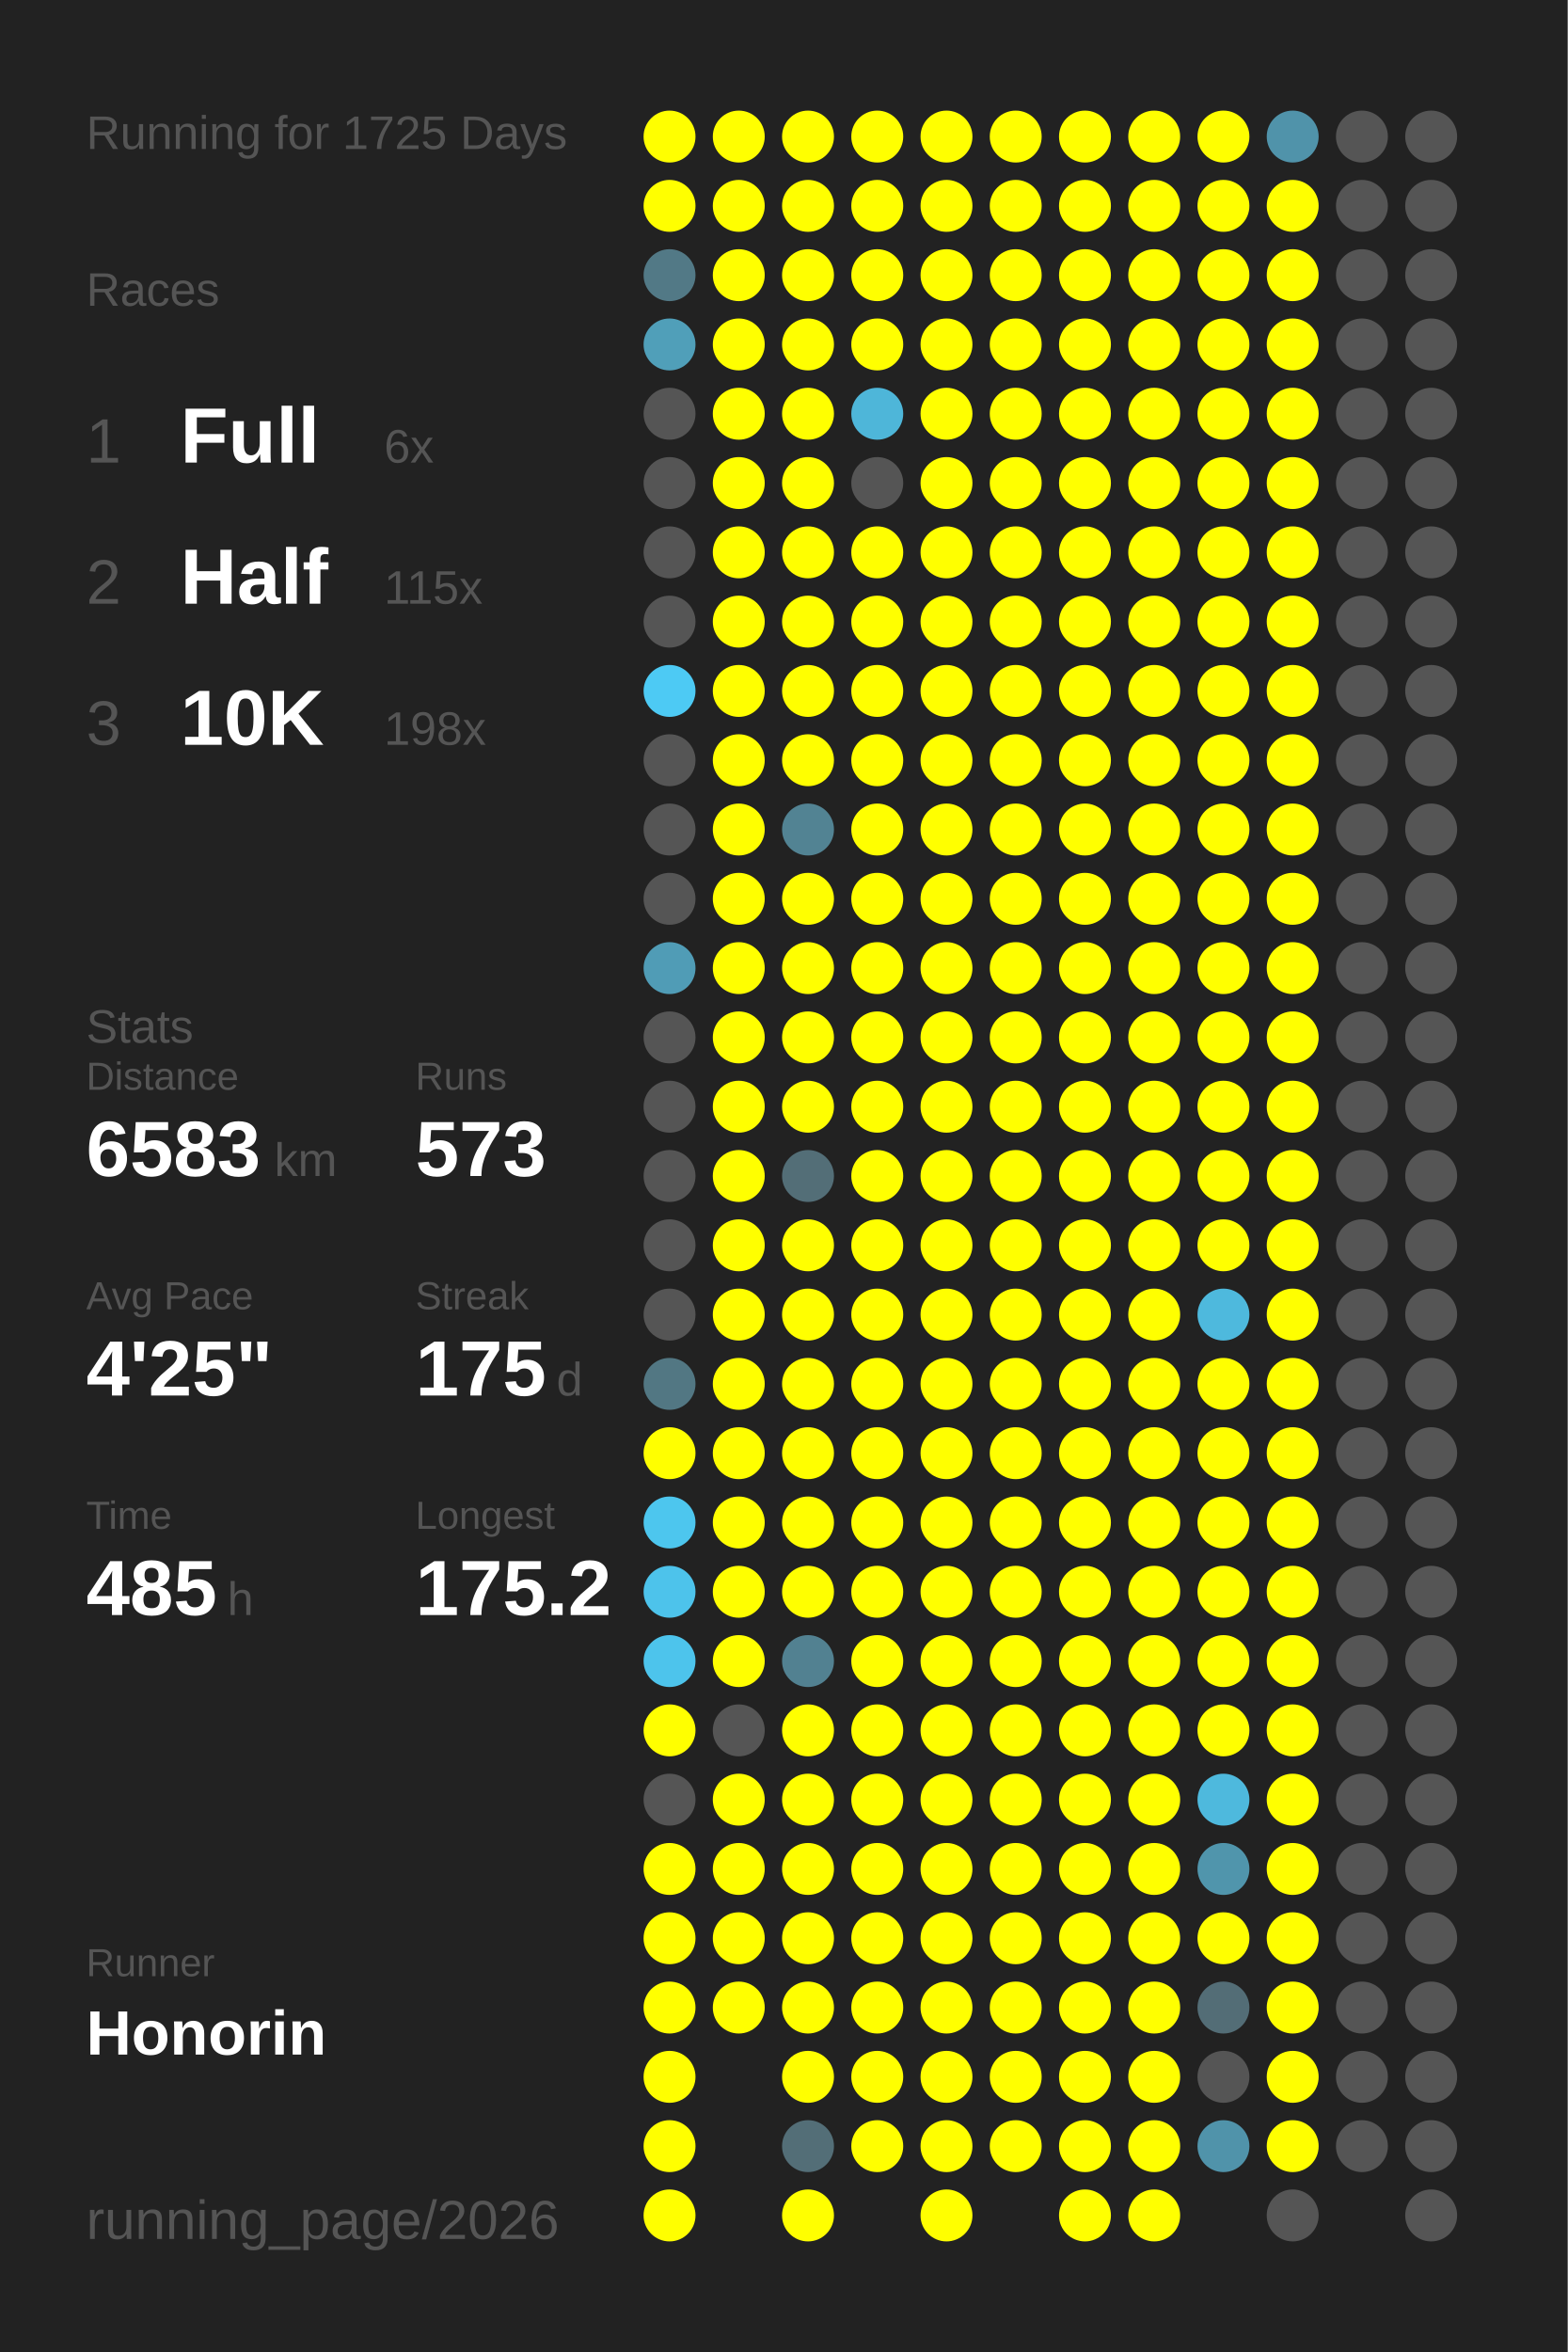
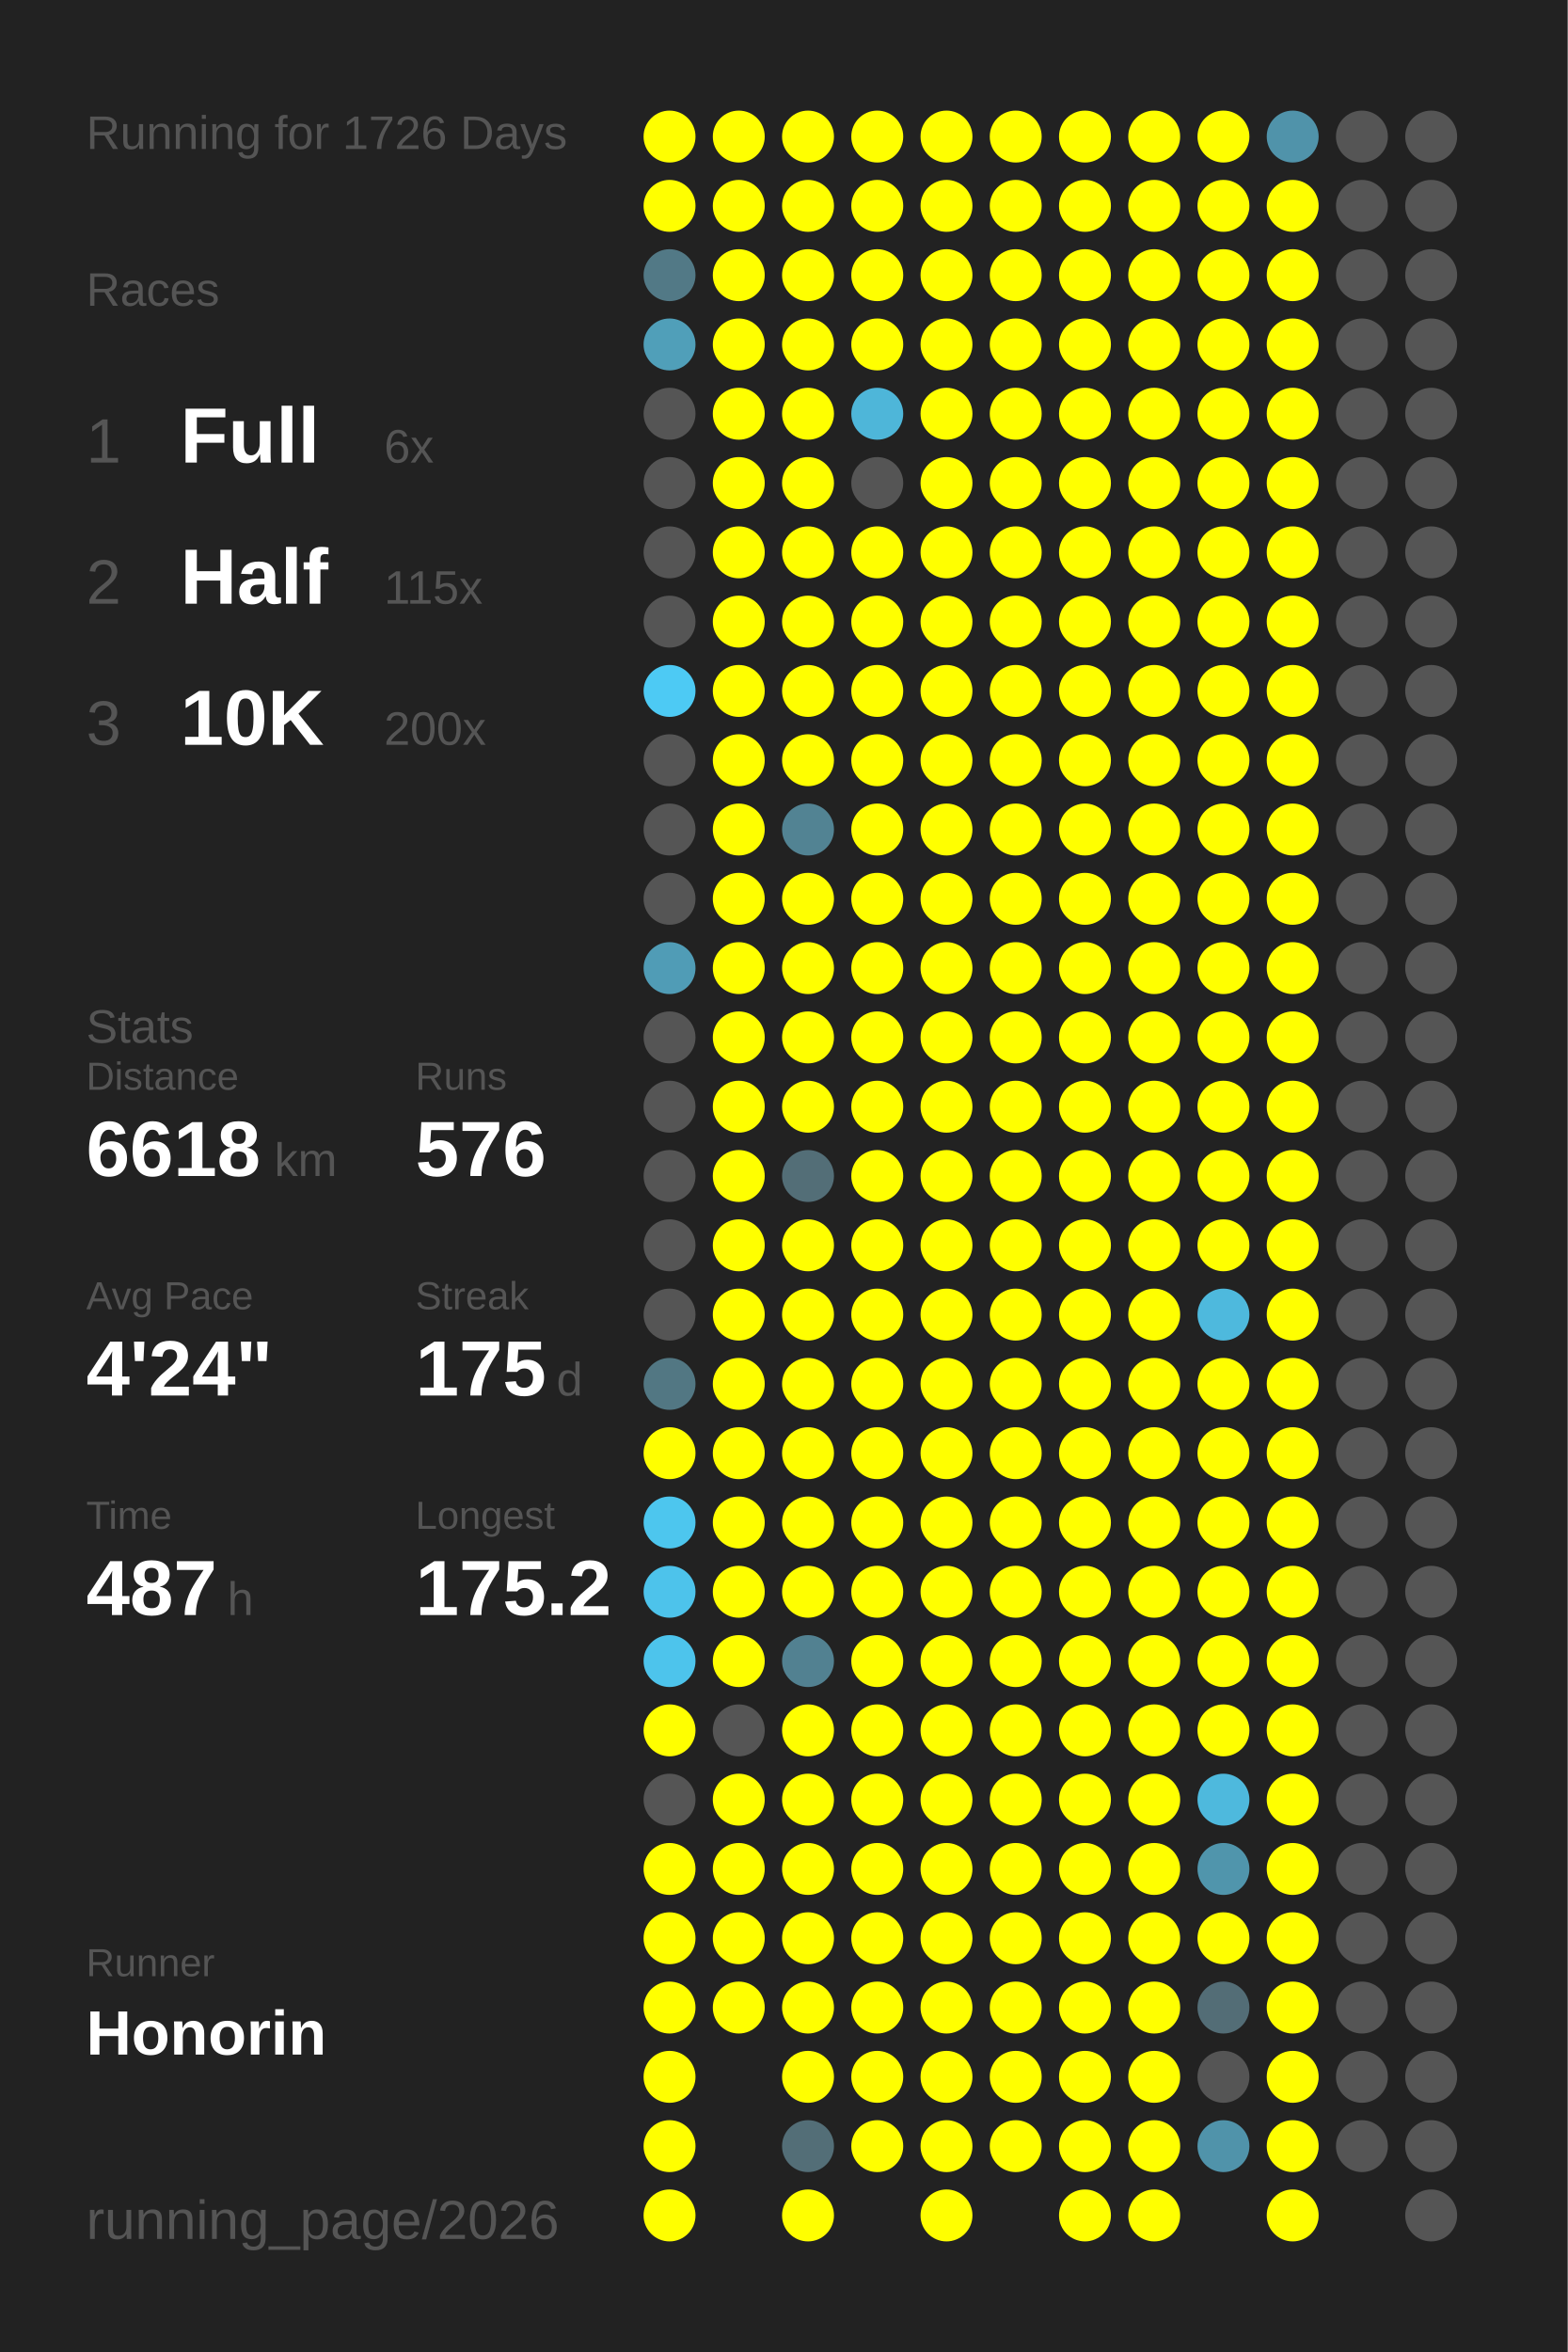
<svg xmlns="http://www.w3.org/2000/svg" baseProfile="full" height="300mm" version="1.1" viewBox="0,0,200,300" width="200mm">
  <defs />
  <rect fill="#222222" height="300" width="200" x="0" y="0" />
-   <text fill="#555555" style="font-size:6px; font-family:Arial;" x="11" y="19">Running for 1725 Days</text>
+   <text fill="#555555" style="font-size:6px; font-family:Arial;" x="11" y="19">Running for 1726 Days</text>
  <text fill="#555555" style="font-size:6px; font-family:Arial;" x="11" y="39">Races</text>
  <text fill="#555555" style="font-size:8px; font-family:Arial;" x="11" y="59">1</text>
  <text fill="#FFFFFF" style="font-size:10px; font-family:Arial; font-weight:bold;" x="23" y="59">Full</text>
  <text fill="#555555" style="font-size:6px; font-family:Arial;" x="49" y="59">6x</text>
  <text fill="#555555" style="font-size:8px; font-family:Arial;" x="11" y="77">2</text>
  <text fill="#FFFFFF" style="font-size:10px; font-family:Arial; font-weight:bold;" x="23" y="77">Half</text>
  <text fill="#555555" style="font-size:6px; font-family:Arial;" x="49" y="77">115x</text>
  <text fill="#555555" style="font-size:8px; font-family:Arial;" x="11" y="95">3</text>
  <text fill="#FFFFFF" style="font-size:10px; font-family:Arial; font-weight:bold;" x="23" y="95">10K</text>
-   <text fill="#555555" style="font-size:6px; font-family:Arial;" x="49" y="95">198x</text>
+   <text fill="#555555" style="font-size:6px; font-family:Arial;" x="49" y="95">200x</text>
  <text fill="#555555" style="font-size:6px; font-family:Arial;" x="11" y="133">Stats</text>
  <text fill="#555555" style="font-size:5px; font-family:Arial;" x="11" y="139">Distance</text>
-   <text fill="#FFFFFF" style="font-size:10px; font-family:Arial; font-weight:bold;" x="11" y="150">6583</text>
+   <text fill="#FFFFFF" style="font-size:10px; font-family:Arial; font-weight:bold;" x="11" y="150">6618</text>
  <text fill="#555555" style="font-size:6px; font-family:Arial;" x="35" y="150">km</text>
  <text fill="#555555" style="font-size:5px; font-family:Arial;" x="53" y="139">Runs</text>
-   <text fill="#FFFFFF" style="font-size:10px; font-family:Arial; font-weight:bold;" x="53" y="150">573</text>
+   <text fill="#FFFFFF" style="font-size:10px; font-family:Arial; font-weight:bold;" x="53" y="150">576</text>
  <text fill="#555555" style="font-size:5px; font-family:Arial;" x="11" y="167">Avg Pace</text>
-   <text fill="#FFFFFF" style="font-size:10px; font-family:Arial; font-weight:bold;" x="11" y="178">4'25"</text>
+   <text fill="#FFFFFF" style="font-size:10px; font-family:Arial; font-weight:bold;" x="11" y="178">4'24"</text>
  <text fill="#555555" style="font-size:5px; font-family:Arial;" x="53" y="167">Streak</text>
  <text fill="#FFFFFF" style="font-size:10px; font-family:Arial; font-weight:bold;" x="53" y="178">175</text>
  <text fill="#555555" style="font-size:6px; font-family:Arial;" x="71" y="178">d</text>
  <text fill="#555555" style="font-size:5px; font-family:Arial;" x="11" y="195">Time</text>
-   <text fill="#FFFFFF" style="font-size:10px; font-family:Arial; font-weight:bold;" x="11" y="206">485</text>
+   <text fill="#FFFFFF" style="font-size:10px; font-family:Arial; font-weight:bold;" x="11" y="206">487</text>
  <text fill="#555555" style="font-size:6px; font-family:Arial;" x="29" y="206">h</text>
  <text fill="#555555" style="font-size:5px; font-family:Arial;" x="53" y="195">Longest</text>
  <text fill="#FFFFFF" style="font-size:10px; font-family:Arial; font-weight:bold;" x="53" y="206">175.2</text>
  <text fill="#555555" style="font-size:5px; font-family:Arial;" x="11" y="252.065">Runner</text>
  <text fill="#FFFFFF" style="font-size:8px; font-family:Arial; font-weight:bold;" x="11" y="262.065">Honorin</text>
  <text fill="#555555" style="font-size:7px; font-family:Arial;" x="11" y="285.581">running_page/2026</text>
  <circle cx="85.417" cy="17.419" fill="#FFFF00" r="3.312" />
  <circle cx="85.417" cy="26.258" fill="#FFFF00" r="3.312" />
  <circle cx="85.417" cy="35.097" fill="#527986" r="3.312" />
  <circle cx="85.417" cy="43.935" fill="#509fb9" r="3.312" />
  <circle cx="85.417" cy="52.774" fill="#555555" r="3.312" />
  <circle cx="85.417" cy="61.613" fill="#555555" r="3.312" />
  <circle cx="85.417" cy="70.452" fill="#555555" r="3.312" />
  <circle cx="85.417" cy="79.29" fill="#555555" r="3.312" />
  <circle cx="85.417" cy="88.129" fill="#4dcaf4" r="3.312" />
  <circle cx="85.417" cy="96.968" fill="#555555" r="3.312" />
  <circle cx="85.417" cy="105.806" fill="#555555" r="3.312" />
  <circle cx="85.417" cy="114.645" fill="#555555" r="3.312" />
  <circle cx="85.417" cy="123.484" fill="#509cb6" r="3.312" />
  <circle cx="85.417" cy="132.323" fill="#555555" r="3.312" />
  <circle cx="85.417" cy="141.161" fill="#555555" r="3.312" />
  <circle cx="85.417" cy="150" fill="#555555" r="3.312" />
  <circle cx="85.417" cy="158.839" fill="#555555" r="3.312" />
  <circle cx="85.417" cy="167.677" fill="#555555" r="3.312" />
  <circle cx="85.417" cy="176.516" fill="#527783" r="3.312" />
  <circle cx="85.417" cy="185.355" fill="#FFFF00" r="3.312" />
  <circle cx="85.417" cy="194.194" fill="#4dc6ee" r="3.312" />
  <circle cx="85.417" cy="203.032" fill="#4dc3eb" r="3.312" />
  <circle cx="85.417" cy="211.871" fill="#4dc4ec" r="3.312" />
  <circle cx="85.417" cy="220.71" fill="#FFFF00" r="3.312" />
  <circle cx="85.417" cy="229.548" fill="#555555" r="3.312" />
  <circle cx="85.417" cy="238.387" fill="#FFFF00" r="3.312" />
  <circle cx="85.417" cy="247.226" fill="#FFFF00" r="3.312" />
  <circle cx="85.417" cy="256.065" fill="#FFFF00" r="3.312" />
  <circle cx="85.417" cy="264.903" fill="#FFFF00" r="3.312" />
  <circle cx="85.417" cy="273.742" fill="#FFFF00" r="3.312" />
  <circle cx="85.417" cy="282.581" fill="#FFFF00" r="3.312" />
  <circle cx="94.25" cy="17.419" fill="#FFFF00" r="3.312" />
  <circle cx="94.25" cy="26.258" fill="#FFFF00" r="3.312" />
  <circle cx="94.25" cy="35.097" fill="#FFFF00" r="3.312" />
  <circle cx="94.25" cy="43.935" fill="#FFFF00" r="3.312" />
  <circle cx="94.25" cy="52.774" fill="#FFFF00" r="3.312" />
  <circle cx="94.25" cy="61.613" fill="#FFFF00" r="3.312" />
  <circle cx="94.25" cy="70.452" fill="#FFFF00" r="3.312" />
  <circle cx="94.25" cy="79.29" fill="#FFFF00" r="3.312" />
  <circle cx="94.25" cy="88.129" fill="#FFFF00" r="3.312" />
  <circle cx="94.25" cy="96.968" fill="#FFFF00" r="3.312" />
  <circle cx="94.25" cy="105.806" fill="#FFFF00" r="3.312" />
  <circle cx="94.25" cy="114.645" fill="#FFFF00" r="3.312" />
  <circle cx="94.25" cy="123.484" fill="#FFFF00" r="3.312" />
  <circle cx="94.25" cy="132.323" fill="#FFFF00" r="3.312" />
  <circle cx="94.25" cy="141.161" fill="#FFFF00" r="3.312" />
  <circle cx="94.25" cy="150" fill="#FFFF00" r="3.312" />
  <circle cx="94.25" cy="158.839" fill="#FFFF00" r="3.312" />
  <circle cx="94.25" cy="167.677" fill="#FFFF00" r="3.312" />
  <circle cx="94.25" cy="176.516" fill="#FFFF00" r="3.312" />
  <circle cx="94.25" cy="185.355" fill="#FFFF00" r="3.312" />
  <circle cx="94.25" cy="194.194" fill="#FFFF00" r="3.312" />
  <circle cx="94.25" cy="203.032" fill="#FFFF00" r="3.312" />
  <circle cx="94.25" cy="211.871" fill="#FFFF00" r="3.312" />
  <circle cx="94.25" cy="220.71" fill="#555555" r="3.312" />
  <circle cx="94.25" cy="229.548" fill="#FFFF00" r="3.312" />
  <circle cx="94.25" cy="238.387" fill="#FFFF00" r="3.312" />
  <circle cx="94.25" cy="247.226" fill="#FFFF00" r="3.312" />
  <circle cx="94.25" cy="256.065" fill="#FFFF00" r="3.312" />
  <circle cx="103.083" cy="17.419" fill="#FFFF00" r="3.312" />
  <circle cx="103.083" cy="26.258" fill="#FFFF00" r="3.312" />
  <circle cx="103.083" cy="35.097" fill="#FFFF00" r="3.312" />
  <circle cx="103.083" cy="43.935" fill="#FFFF00" r="3.312" />
  <circle cx="103.083" cy="52.774" fill="#FFFF00" r="3.312" />
  <circle cx="103.083" cy="61.613" fill="#FFFF00" r="3.312" />
  <circle cx="103.083" cy="70.452" fill="#FFFF00" r="3.312" />
  <circle cx="103.083" cy="79.29" fill="#FFFF00" r="3.312" />
  <circle cx="103.083" cy="88.129" fill="#FFFF00" r="3.312" />
  <circle cx="103.083" cy="96.968" fill="#FFFF00" r="3.312" />
  <circle cx="103.083" cy="105.806" fill="#528393" r="3.312" />
  <circle cx="103.083" cy="114.645" fill="#FFFF00" r="3.312" />
  <circle cx="103.083" cy="123.484" fill="#FFFF00" r="3.312" />
  <circle cx="103.083" cy="132.323" fill="#FFFF00" r="3.312" />
  <circle cx="103.083" cy="141.161" fill="#FFFF00" r="3.312" />
  <circle cx="103.083" cy="150" fill="#536e77" r="3.312" />
  <circle cx="103.083" cy="158.839" fill="#FFFF00" r="3.312" />
  <circle cx="103.083" cy="167.677" fill="#FFFF00" r="3.312" />
  <circle cx="103.083" cy="176.516" fill="#FFFF00" r="3.312" />
  <circle cx="103.083" cy="185.355" fill="#FFFF00" r="3.312" />
  <circle cx="103.083" cy="194.194" fill="#FFFF00" r="3.312" />
  <circle cx="103.083" cy="203.032" fill="#FFFF00" r="3.312" />
  <circle cx="103.083" cy="211.871" fill="#528191" r="3.312" />
  <circle cx="103.083" cy="220.71" fill="#FFFF00" r="3.312" />
  <circle cx="103.083" cy="229.548" fill="#FFFF00" r="3.312" />
  <circle cx="103.083" cy="238.387" fill="#FFFF00" r="3.312" />
  <circle cx="103.083" cy="247.226" fill="#FFFF00" r="3.312" />
  <circle cx="103.083" cy="256.065" fill="#FFFF00" r="3.312" />
  <circle cx="103.083" cy="264.903" fill="#FFFF00" r="3.312" />
  <circle cx="103.083" cy="273.742" fill="#536e77" r="3.312" />
  <circle cx="103.083" cy="282.581" fill="#FFFF00" r="3.312" />
  <circle cx="111.917" cy="17.419" fill="#FFFF00" r="3.312" />
  <circle cx="111.917" cy="26.258" fill="#FFFF00" r="3.312" />
  <circle cx="111.917" cy="35.097" fill="#FFFF00" r="3.312" />
  <circle cx="111.917" cy="43.935" fill="#FFFF00" r="3.312" />
  <circle cx="111.917" cy="52.774" fill="#4eb6d9" r="3.312" />
  <circle cx="111.917" cy="61.613" fill="#555555" r="3.312" />
  <circle cx="111.917" cy="70.452" fill="#FFFF00" r="3.312" />
  <circle cx="111.917" cy="79.29" fill="#FFFF00" r="3.312" />
  <circle cx="111.917" cy="88.129" fill="#FFFF00" r="3.312" />
  <circle cx="111.917" cy="96.968" fill="#FFFF00" r="3.312" />
  <circle cx="111.917" cy="105.806" fill="#FFFF00" r="3.312" />
  <circle cx="111.917" cy="114.645" fill="#FFFF00" r="3.312" />
  <circle cx="111.917" cy="123.484" fill="#FFFF00" r="3.312" />
  <circle cx="111.917" cy="132.323" fill="#FFFF00" r="3.312" />
  <circle cx="111.917" cy="141.161" fill="#FFFF00" r="3.312" />
  <circle cx="111.917" cy="150" fill="#FFFF00" r="3.312" />
  <circle cx="111.917" cy="158.839" fill="#FFFF00" r="3.312" />
  <circle cx="111.917" cy="167.677" fill="#FFFF00" r="3.312" />
  <circle cx="111.917" cy="176.516" fill="#FFFF00" r="3.312" />
  <circle cx="111.917" cy="185.355" fill="#FFFF00" r="3.312" />
  <circle cx="111.917" cy="194.194" fill="#FFFF00" r="3.312" />
  <circle cx="111.917" cy="203.032" fill="#FFFF00" r="3.312" />
  <circle cx="111.917" cy="211.871" fill="#FFFF00" r="3.312" />
  <circle cx="111.917" cy="220.71" fill="#FFFF00" r="3.312" />
  <circle cx="111.917" cy="229.548" fill="#FFFF00" r="3.312" />
  <circle cx="111.917" cy="238.387" fill="#FFFF00" r="3.312" />
  <circle cx="111.917" cy="247.226" fill="#FFFF00" r="3.312" />
  <circle cx="111.917" cy="256.065" fill="#FFFF00" r="3.312" />
  <circle cx="111.917" cy="264.903" fill="#FFFF00" r="3.312" />
  <circle cx="111.917" cy="273.742" fill="#FFFF00" r="3.312" />
  <circle cx="120.75" cy="17.419" fill="#FFFF00" r="3.312" />
  <circle cx="120.75" cy="26.258" fill="#FFFF00" r="3.312" />
  <circle cx="120.75" cy="35.097" fill="#FFFF00" r="3.312" />
  <circle cx="120.75" cy="43.935" fill="#FFFF00" r="3.312" />
  <circle cx="120.75" cy="52.774" fill="#FFFF00" r="3.312" />
  <circle cx="120.75" cy="61.613" fill="#FFFF00" r="3.312" />
  <circle cx="120.75" cy="70.452" fill="#FFFF00" r="3.312" />
  <circle cx="120.75" cy="79.29" fill="#FFFF00" r="3.312" />
  <circle cx="120.75" cy="88.129" fill="#FFFF00" r="3.312" />
  <circle cx="120.75" cy="96.968" fill="#FFFF00" r="3.312" />
  <circle cx="120.75" cy="105.806" fill="#FFFF00" r="3.312" />
  <circle cx="120.75" cy="114.645" fill="#FFFF00" r="3.312" />
  <circle cx="120.75" cy="123.484" fill="#FFFF00" r="3.312" />
  <circle cx="120.75" cy="132.323" fill="#FFFF00" r="3.312" />
  <circle cx="120.75" cy="141.161" fill="#FFFF00" r="3.312" />
  <circle cx="120.75" cy="150" fill="#FFFF00" r="3.312" />
  <circle cx="120.75" cy="158.839" fill="#FFFF00" r="3.312" />
  <circle cx="120.75" cy="167.677" fill="#FFFF00" r="3.312" />
  <circle cx="120.75" cy="176.516" fill="#FFFF00" r="3.312" />
  <circle cx="120.75" cy="185.355" fill="#FFFF00" r="3.312" />
  <circle cx="120.75" cy="194.194" fill="#FFFF00" r="3.312" />
  <circle cx="120.75" cy="203.032" fill="#FFFF00" r="3.312" />
  <circle cx="120.75" cy="211.871" fill="#FFFF00" r="3.312" />
  <circle cx="120.75" cy="220.71" fill="#FFFF00" r="3.312" />
  <circle cx="120.75" cy="229.548" fill="#FFFF00" r="3.312" />
  <circle cx="120.75" cy="238.387" fill="#FFFF00" r="3.312" />
  <circle cx="120.75" cy="247.226" fill="#FFFF00" r="3.312" />
  <circle cx="120.75" cy="256.065" fill="#FFFF00" r="3.312" />
  <circle cx="120.75" cy="264.903" fill="#FFFF00" r="3.312" />
  <circle cx="120.75" cy="273.742" fill="#FFFF00" r="3.312" />
  <circle cx="120.75" cy="282.581" fill="#FFFF00" r="3.312" />
  <circle cx="129.583" cy="17.419" fill="#FFFF00" r="3.312" />
  <circle cx="129.583" cy="26.258" fill="#FFFF00" r="3.312" />
  <circle cx="129.583" cy="35.097" fill="#FFFF00" r="3.312" />
  <circle cx="129.583" cy="43.935" fill="#FFFF00" r="3.312" />
  <circle cx="129.583" cy="52.774" fill="#FFFF00" r="3.312" />
  <circle cx="129.583" cy="61.613" fill="#FFFF00" r="3.312" />
  <circle cx="129.583" cy="70.452" fill="#FFFF00" r="3.312" />
  <circle cx="129.583" cy="79.29" fill="#FFFF00" r="3.312" />
  <circle cx="129.583" cy="88.129" fill="#FFFF00" r="3.312" />
  <circle cx="129.583" cy="96.968" fill="#FFFF00" r="3.312" />
  <circle cx="129.583" cy="105.806" fill="#FFFF00" r="3.312" />
  <circle cx="129.583" cy="114.645" fill="#FFFF00" r="3.312" />
  <circle cx="129.583" cy="123.484" fill="#FFFF00" r="3.312" />
  <circle cx="129.583" cy="132.323" fill="#FFFF00" r="3.312" />
  <circle cx="129.583" cy="141.161" fill="#FFFF00" r="3.312" />
  <circle cx="129.583" cy="150" fill="#FFFF00" r="3.312" />
  <circle cx="129.583" cy="158.839" fill="#FFFF00" r="3.312" />
  <circle cx="129.583" cy="167.677" fill="#FFFF00" r="3.312" />
  <circle cx="129.583" cy="176.516" fill="#FFFF00" r="3.312" />
  <circle cx="129.583" cy="185.355" fill="#FFFF00" r="3.312" />
  <circle cx="129.583" cy="194.194" fill="#FFFF00" r="3.312" />
  <circle cx="129.583" cy="203.032" fill="#FFFF00" r="3.312" />
  <circle cx="129.583" cy="211.871" fill="#FFFF00" r="3.312" />
  <circle cx="129.583" cy="220.71" fill="#FFFF00" r="3.312" />
  <circle cx="129.583" cy="229.548" fill="#FFFF00" r="3.312" />
  <circle cx="129.583" cy="238.387" fill="#FFFF00" r="3.312" />
  <circle cx="129.583" cy="247.226" fill="#FFFF00" r="3.312" />
  <circle cx="129.583" cy="256.065" fill="#FFFF00" r="3.312" />
  <circle cx="129.583" cy="264.903" fill="#FFFF00" r="3.312" />
  <circle cx="129.583" cy="273.742" fill="#FFFF00" r="3.312" />
  <circle cx="138.417" cy="17.419" fill="#FFFF00" r="3.312" />
  <circle cx="138.417" cy="26.258" fill="#FFFF00" r="3.312" />
  <circle cx="138.417" cy="35.097" fill="#FFFF00" r="3.312" />
  <circle cx="138.417" cy="43.935" fill="#FFFF00" r="3.312" />
  <circle cx="138.417" cy="52.774" fill="#FFFF00" r="3.312" />
  <circle cx="138.417" cy="61.613" fill="#FFFF00" r="3.312" />
  <circle cx="138.417" cy="70.452" fill="#FFFF00" r="3.312" />
  <circle cx="138.417" cy="79.29" fill="#FFFF00" r="3.312" />
  <circle cx="138.417" cy="88.129" fill="#FFFF00" r="3.312" />
  <circle cx="138.417" cy="96.968" fill="#FFFF00" r="3.312" />
  <circle cx="138.417" cy="105.806" fill="#FFFF00" r="3.312" />
  <circle cx="138.417" cy="114.645" fill="#FFFF00" r="3.312" />
  <circle cx="138.417" cy="123.484" fill="#FFFF00" r="3.312" />
  <circle cx="138.417" cy="132.323" fill="#FFFF00" r="3.312" />
  <circle cx="138.417" cy="141.161" fill="#FFFF00" r="3.312" />
  <circle cx="138.417" cy="150" fill="#FFFF00" r="3.312" />
  <circle cx="138.417" cy="158.839" fill="#FFFF00" r="3.312" />
  <circle cx="138.417" cy="167.677" fill="#FFFF00" r="3.312" />
  <circle cx="138.417" cy="176.516" fill="#FFFF00" r="3.312" />
  <circle cx="138.417" cy="185.355" fill="#FFFF00" r="3.312" />
  <circle cx="138.417" cy="194.194" fill="#FFFF00" r="3.312" />
  <circle cx="138.417" cy="203.032" fill="#FFFF00" r="3.312" />
  <circle cx="138.417" cy="211.871" fill="#FFFF00" r="3.312" />
  <circle cx="138.417" cy="220.71" fill="#FFFF00" r="3.312" />
  <circle cx="138.417" cy="229.548" fill="#FFFF00" r="3.312" />
  <circle cx="138.417" cy="238.387" fill="#FFFF00" r="3.312" />
  <circle cx="138.417" cy="247.226" fill="#FFFF00" r="3.312" />
  <circle cx="138.417" cy="256.065" fill="#FFFF00" r="3.312" />
  <circle cx="138.417" cy="264.903" fill="#FFFF00" r="3.312" />
  <circle cx="138.417" cy="273.742" fill="#FFFF00" r="3.312" />
  <circle cx="138.417" cy="282.581" fill="#FFFF00" r="3.312" />
  <circle cx="147.25" cy="17.419" fill="#FFFF00" r="3.312" />
  <circle cx="147.25" cy="26.258" fill="#FFFF00" r="3.312" />
  <circle cx="147.25" cy="35.097" fill="#FFFF00" r="3.312" />
  <circle cx="147.25" cy="43.935" fill="#FFFF00" r="3.312" />
  <circle cx="147.25" cy="52.774" fill="#FFFF00" r="3.312" />
  <circle cx="147.25" cy="61.613" fill="#FFFF00" r="3.312" />
  <circle cx="147.25" cy="70.452" fill="#FFFF00" r="3.312" />
  <circle cx="147.25" cy="79.29" fill="#FFFF00" r="3.312" />
  <circle cx="147.25" cy="88.129" fill="#FFFF00" r="3.312" />
  <circle cx="147.25" cy="96.968" fill="#FFFF00" r="3.312" />
  <circle cx="147.25" cy="105.806" fill="#FFFF00" r="3.312" />
  <circle cx="147.25" cy="114.645" fill="#FFFF00" r="3.312" />
  <circle cx="147.25" cy="123.484" fill="#FFFF00" r="3.312" />
  <circle cx="147.25" cy="132.323" fill="#FFFF00" r="3.312" />
  <circle cx="147.25" cy="141.161" fill="#FFFF00" r="3.312" />
  <circle cx="147.25" cy="150" fill="#FFFF00" r="3.312" />
  <circle cx="147.25" cy="158.839" fill="#FFFF00" r="3.312" />
  <circle cx="147.25" cy="167.677" fill="#FFFF00" r="3.312" />
  <circle cx="147.25" cy="176.516" fill="#FFFF00" r="3.312" />
  <circle cx="147.25" cy="185.355" fill="#FFFF00" r="3.312" />
  <circle cx="147.25" cy="194.194" fill="#FFFF00" r="3.312" />
  <circle cx="147.25" cy="203.032" fill="#FFFF00" r="3.312" />
  <circle cx="147.25" cy="211.871" fill="#FFFF00" r="3.312" />
  <circle cx="147.25" cy="220.71" fill="#FFFF00" r="3.312" />
  <circle cx="147.25" cy="229.548" fill="#FFFF00" r="3.312" />
  <circle cx="147.25" cy="238.387" fill="#FFFF00" r="3.312" />
  <circle cx="147.25" cy="247.226" fill="#FFFF00" r="3.312" />
  <circle cx="147.25" cy="256.065" fill="#FFFF00" r="3.312" />
  <circle cx="147.25" cy="264.903" fill="#FFFF00" r="3.312" />
  <circle cx="147.25" cy="273.742" fill="#FFFF00" r="3.312" />
  <circle cx="147.25" cy="282.581" fill="#FFFF00" r="3.312" />
  <circle cx="156.083" cy="17.419" fill="#FFFF00" r="3.312" />
  <circle cx="156.083" cy="26.258" fill="#FFFF00" r="3.312" />
  <circle cx="156.083" cy="35.097" fill="#FFFF00" r="3.312" />
  <circle cx="156.083" cy="43.935" fill="#FFFF00" r="3.312" />
  <circle cx="156.083" cy="52.774" fill="#FFFF00" r="3.312" />
  <circle cx="156.083" cy="61.613" fill="#FFFF00" r="3.312" />
  <circle cx="156.083" cy="70.452" fill="#FFFF00" r="3.312" />
  <circle cx="156.083" cy="79.29" fill="#FFFF00" r="3.312" />
  <circle cx="156.083" cy="88.129" fill="#FFFF00" r="3.312" />
  <circle cx="156.083" cy="96.968" fill="#FFFF00" r="3.312" />
  <circle cx="156.083" cy="105.806" fill="#FFFF00" r="3.312" />
  <circle cx="156.083" cy="114.645" fill="#FFFF00" r="3.312" />
  <circle cx="156.083" cy="123.484" fill="#FFFF00" r="3.312" />
  <circle cx="156.083" cy="132.323" fill="#FFFF00" r="3.312" />
  <circle cx="156.083" cy="141.161" fill="#FFFF00" r="3.312" />
  <circle cx="156.083" cy="150" fill="#FFFF00" r="3.312" />
  <circle cx="156.083" cy="158.839" fill="#FFFF00" r="3.312" />
  <circle cx="156.083" cy="167.677" fill="#4eb9dd" r="3.312" />
  <circle cx="156.083" cy="176.516" fill="#FFFF00" r="3.312" />
  <circle cx="156.083" cy="185.355" fill="#FFFF00" r="3.312" />
  <circle cx="156.083" cy="194.194" fill="#FFFF00" r="3.312" />
  <circle cx="156.083" cy="203.032" fill="#FFFF00" r="3.312" />
  <circle cx="156.083" cy="211.871" fill="#FFFF00" r="3.312" />
  <circle cx="156.083" cy="220.71" fill="#FFFF00" r="3.312" />
  <circle cx="156.083" cy="229.548" fill="#4eb9dd" r="3.312" />
  <circle cx="156.083" cy="238.387" fill="#5095ac" r="3.312" />
  <circle cx="156.083" cy="247.226" fill="#FFFF00" r="3.312" />
  <circle cx="156.083" cy="256.065" fill="#536d76" r="3.312" />
  <circle cx="156.083" cy="264.903" fill="#555555" r="3.312" />
  <circle cx="156.083" cy="273.742" fill="#5093aa" r="3.312" />
  <circle cx="164.917" cy="17.419" fill="#5093aa" r="3.312" />
  <circle cx="164.917" cy="26.258" fill="#FFFF00" r="3.312" />
  <circle cx="164.917" cy="35.097" fill="#FFFF00" r="3.312" />
  <circle cx="164.917" cy="43.935" fill="#FFFF00" r="3.312" />
  <circle cx="164.917" cy="52.774" fill="#FFFF00" r="3.312" />
  <circle cx="164.917" cy="61.613" fill="#FFFF00" r="3.312" />
  <circle cx="164.917" cy="70.452" fill="#FFFF00" r="3.312" />
  <circle cx="164.917" cy="79.29" fill="#FFFF00" r="3.312" />
  <circle cx="164.917" cy="88.129" fill="#FFFF00" r="3.312" />
  <circle cx="164.917" cy="96.968" fill="#FFFF00" r="3.312" />
  <circle cx="164.917" cy="105.806" fill="#FFFF00" r="3.312" />
  <circle cx="164.917" cy="114.645" fill="#FFFF00" r="3.312" />
  <circle cx="164.917" cy="123.484" fill="#FFFF00" r="3.312" />
  <circle cx="164.917" cy="132.323" fill="#FFFF00" r="3.312" />
  <circle cx="164.917" cy="141.161" fill="#FFFF00" r="3.312" />
  <circle cx="164.917" cy="150" fill="#FFFF00" r="3.312" />
  <circle cx="164.917" cy="158.839" fill="#FFFF00" r="3.312" />
  <circle cx="164.917" cy="167.677" fill="#FFFF00" r="3.312" />
  <circle cx="164.917" cy="176.516" fill="#FFFF00" r="3.312" />
  <circle cx="164.917" cy="185.355" fill="#FFFF00" r="3.312" />
  <circle cx="164.917" cy="194.194" fill="#FFFF00" r="3.312" />
  <circle cx="164.917" cy="203.032" fill="#FFFF00" r="3.312" />
  <circle cx="164.917" cy="211.871" fill="#FFFF00" r="3.312" />
  <circle cx="164.917" cy="220.71" fill="#FFFF00" r="3.312" />
  <circle cx="164.917" cy="229.548" fill="#FFFF00" r="3.312" />
  <circle cx="164.917" cy="238.387" fill="#FFFF00" r="3.312" />
  <circle cx="164.917" cy="247.226" fill="#FFFF00" r="3.312" />
  <circle cx="164.917" cy="256.065" fill="#FFFF00" r="3.312" />
  <circle cx="164.917" cy="264.903" fill="#FFFF00" r="3.312" />
  <circle cx="164.917" cy="273.742" fill="#FFFF00" r="3.312" />
-   <circle cx="164.917" cy="282.581" fill="#555555" r="3.312" />
+   <circle cx="164.917" cy="282.581" fill="#FFFF00" r="3.312" />
  <circle cx="173.75" cy="17.419" fill="#555555" r="3.312" />
  <circle cx="173.75" cy="26.258" fill="#555555" r="3.312" />
  <circle cx="173.75" cy="35.097" fill="#555555" r="3.312" />
  <circle cx="173.75" cy="43.935" fill="#555555" r="3.312" />
  <circle cx="173.75" cy="52.774" fill="#555555" r="3.312" />
  <circle cx="173.75" cy="61.613" fill="#555555" r="3.312" />
  <circle cx="173.75" cy="70.452" fill="#555555" r="3.312" />
  <circle cx="173.75" cy="79.29" fill="#555555" r="3.312" />
  <circle cx="173.75" cy="88.129" fill="#555555" r="3.312" />
  <circle cx="173.75" cy="96.968" fill="#555555" r="3.312" />
  <circle cx="173.75" cy="105.806" fill="#555555" r="3.312" />
  <circle cx="173.75" cy="114.645" fill="#555555" r="3.312" />
  <circle cx="173.75" cy="123.484" fill="#555555" r="3.312" />
  <circle cx="173.75" cy="132.323" fill="#555555" r="3.312" />
  <circle cx="173.75" cy="141.161" fill="#555555" r="3.312" />
  <circle cx="173.75" cy="150" fill="#555555" r="3.312" />
  <circle cx="173.75" cy="158.839" fill="#555555" r="3.312" />
  <circle cx="173.75" cy="167.677" fill="#555555" r="3.312" />
  <circle cx="173.75" cy="176.516" fill="#555555" r="3.312" />
  <circle cx="173.75" cy="185.355" fill="#555555" r="3.312" />
  <circle cx="173.75" cy="194.194" fill="#555555" r="3.312" />
  <circle cx="173.75" cy="203.032" fill="#555555" r="3.312" />
  <circle cx="173.75" cy="211.871" fill="#555555" r="3.312" />
  <circle cx="173.75" cy="220.71" fill="#555555" r="3.312" />
  <circle cx="173.75" cy="229.548" fill="#555555" r="3.312" />
  <circle cx="173.75" cy="238.387" fill="#555555" r="3.312" />
  <circle cx="173.75" cy="247.226" fill="#555555" r="3.312" />
  <circle cx="173.75" cy="256.065" fill="#555555" r="3.312" />
  <circle cx="173.75" cy="264.903" fill="#555555" r="3.312" />
  <circle cx="173.75" cy="273.742" fill="#555555" r="3.312" />
  <circle cx="182.583" cy="17.419" fill="#555555" r="3.312" />
  <circle cx="182.583" cy="26.258" fill="#555555" r="3.312" />
  <circle cx="182.583" cy="35.097" fill="#555555" r="3.312" />
  <circle cx="182.583" cy="43.935" fill="#555555" r="3.312" />
  <circle cx="182.583" cy="52.774" fill="#555555" r="3.312" />
  <circle cx="182.583" cy="61.613" fill="#555555" r="3.312" />
  <circle cx="182.583" cy="70.452" fill="#555555" r="3.312" />
  <circle cx="182.583" cy="79.29" fill="#555555" r="3.312" />
  <circle cx="182.583" cy="88.129" fill="#555555" r="3.312" />
  <circle cx="182.583" cy="96.968" fill="#555555" r="3.312" />
  <circle cx="182.583" cy="105.806" fill="#555555" r="3.312" />
  <circle cx="182.583" cy="114.645" fill="#555555" r="3.312" />
  <circle cx="182.583" cy="123.484" fill="#555555" r="3.312" />
  <circle cx="182.583" cy="132.323" fill="#555555" r="3.312" />
  <circle cx="182.583" cy="141.161" fill="#555555" r="3.312" />
  <circle cx="182.583" cy="150" fill="#555555" r="3.312" />
  <circle cx="182.583" cy="158.839" fill="#555555" r="3.312" />
  <circle cx="182.583" cy="167.677" fill="#555555" r="3.312" />
  <circle cx="182.583" cy="176.516" fill="#555555" r="3.312" />
  <circle cx="182.583" cy="185.355" fill="#555555" r="3.312" />
  <circle cx="182.583" cy="194.194" fill="#555555" r="3.312" />
  <circle cx="182.583" cy="203.032" fill="#555555" r="3.312" />
  <circle cx="182.583" cy="211.871" fill="#555555" r="3.312" />
  <circle cx="182.583" cy="220.71" fill="#555555" r="3.312" />
  <circle cx="182.583" cy="229.548" fill="#555555" r="3.312" />
  <circle cx="182.583" cy="238.387" fill="#555555" r="3.312" />
  <circle cx="182.583" cy="247.226" fill="#555555" r="3.312" />
  <circle cx="182.583" cy="256.065" fill="#555555" r="3.312" />
  <circle cx="182.583" cy="264.903" fill="#555555" r="3.312" />
  <circle cx="182.583" cy="273.742" fill="#555555" r="3.312" />
  <circle cx="182.583" cy="282.581" fill="#555555" r="3.312" />
</svg>
